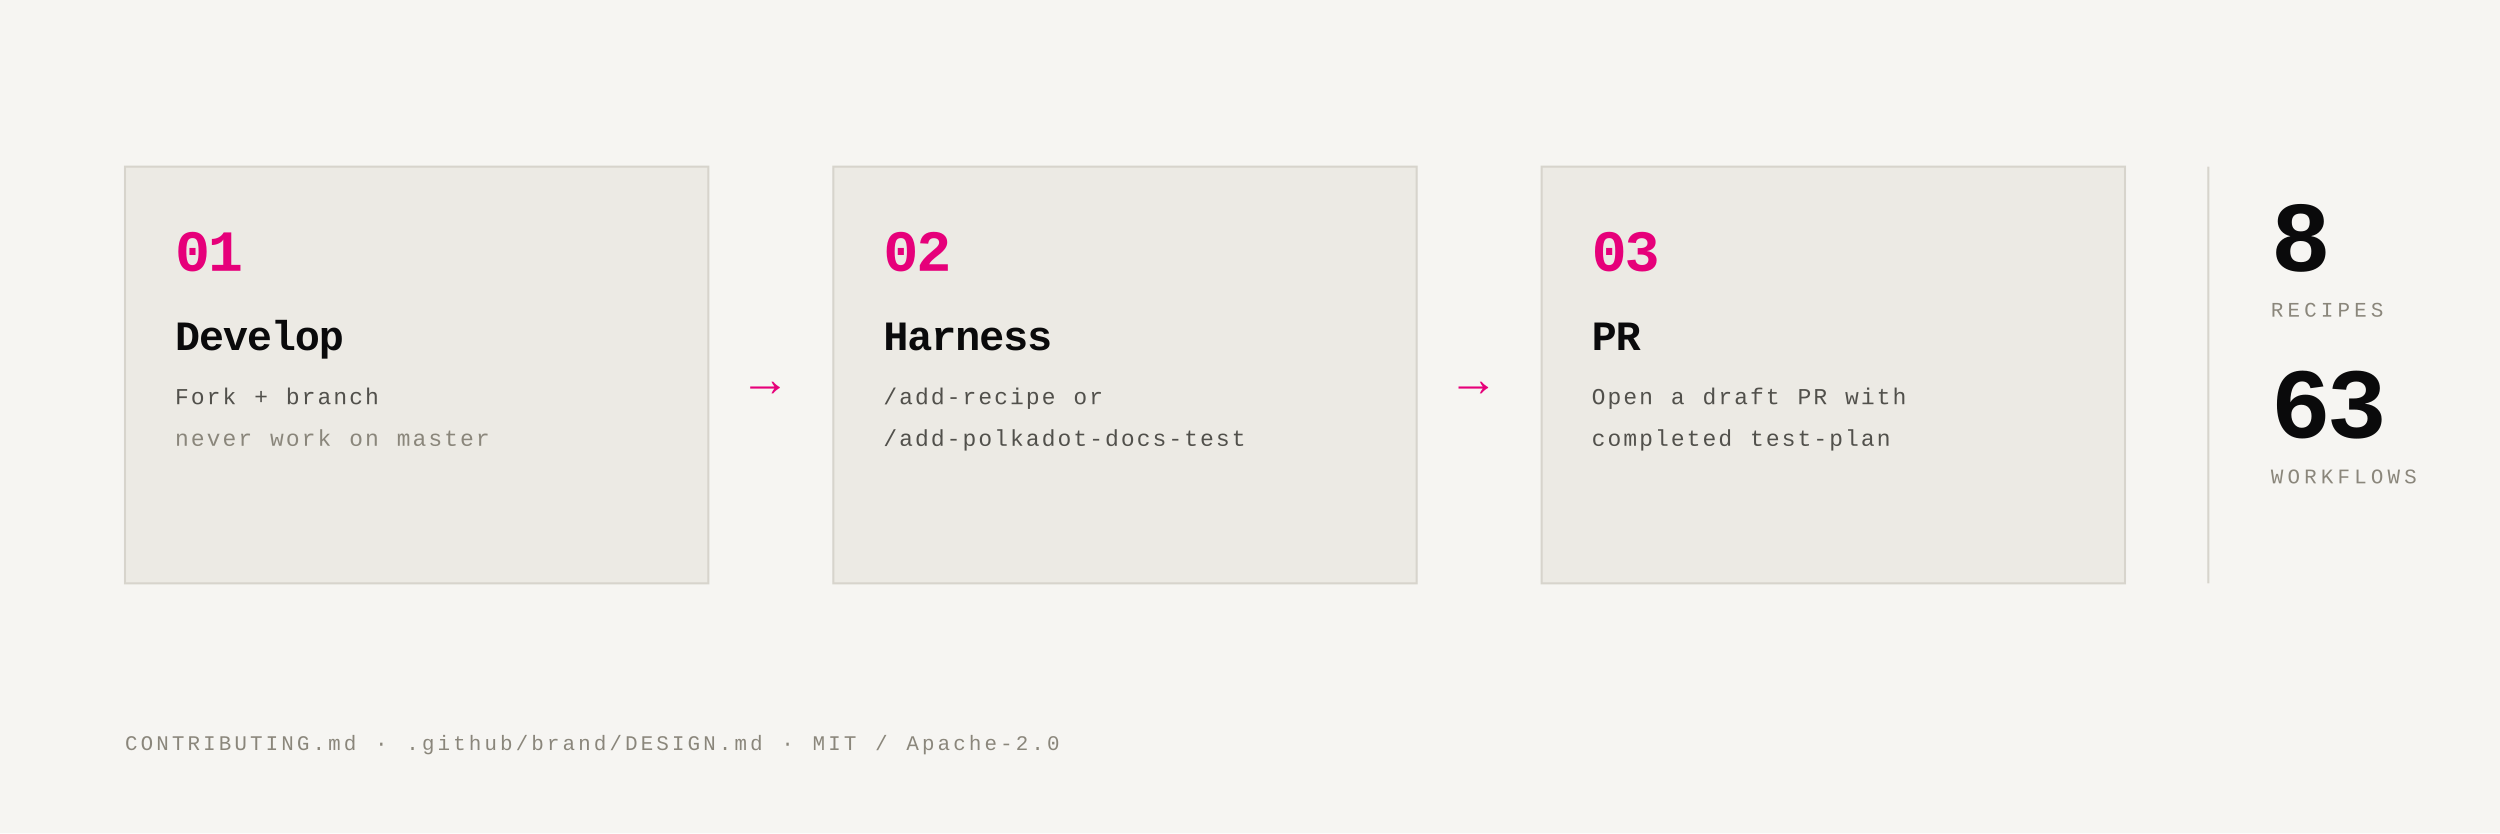
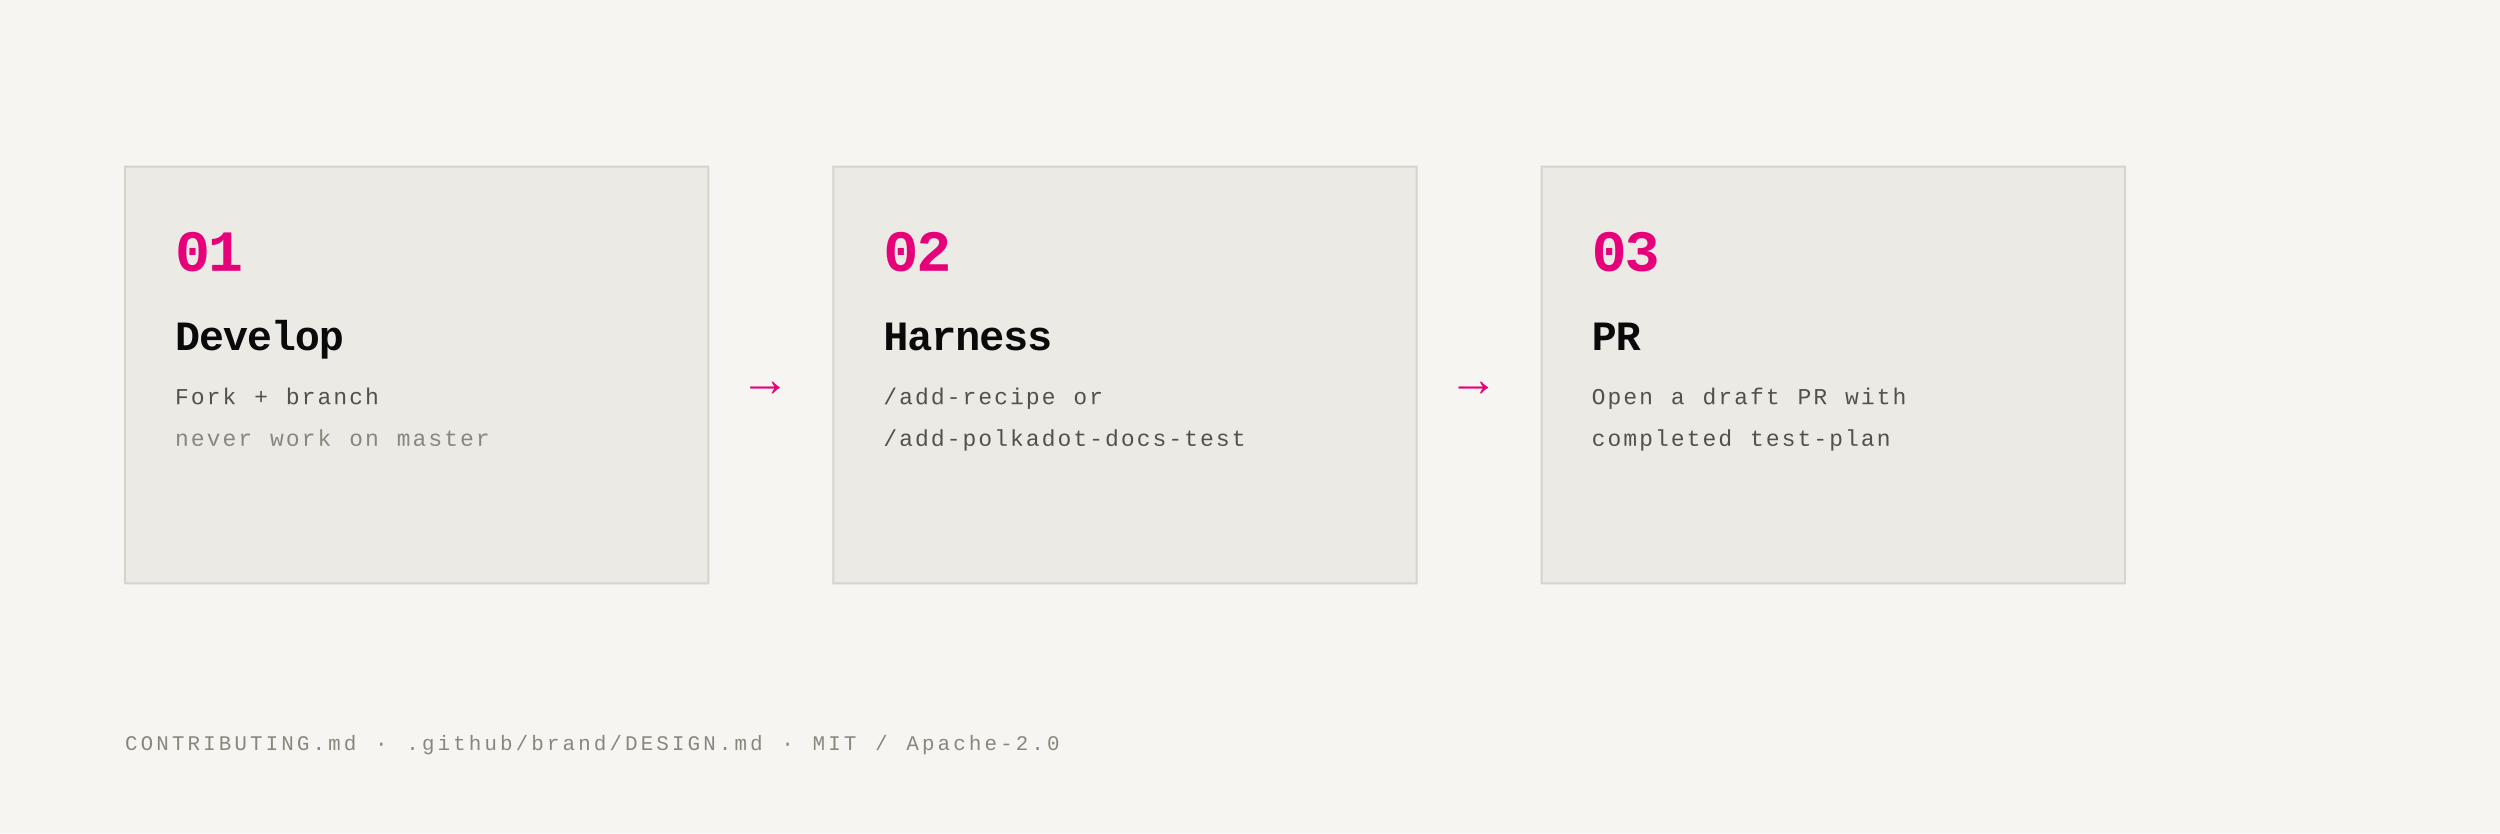
<svg xmlns="http://www.w3.org/2000/svg" viewBox="0 0 1200 400" shape-rendering="geometricPrecision" role="img" aria-label="How to contribute to the Polkadot Cookbook">
  <rect width="1200" height="400" fill="#F6F5F2" />
  <rect x="60" y="80" width="280" height="200" fill="#ECEAE4" stroke="#D7D4CC" stroke-width="1" />
  <text x="84" y="130" font-family="'JetBrains Mono', ui-monospace, Menlo, Consolas, 'Courier New', monospace" font-size="28" font-weight="800" fill="#E6007A" letter-spacing="-1">01</text>
  <text x="84" y="168" font-family="'JetBrains Mono', ui-monospace, Menlo, Consolas, 'Courier New', monospace" font-size="20" font-weight="700" fill="#0A0A0B" letter-spacing="-.5">Develop</text>
  <text x="84" y="194" font-family="'JetBrains Mono', ui-monospace, Menlo, Consolas, 'Courier New', monospace" font-size="11" fill="#51504B" letter-spacing="1">Fork + branch</text>
  <text x="84" y="214" font-family="'JetBrains Mono', ui-monospace, Menlo, Consolas, 'Courier New', monospace" font-size="11" fill="#8A867B" letter-spacing="1">never work on master</text>
  <text x="360" y="190" font-family="'JetBrains Mono', ui-monospace, Menlo, Consolas, 'Courier New', monospace" font-size="24" fill="#E6007A">→</text>
  <rect x="400" y="80" width="280" height="200" fill="#ECEAE4" stroke="#D7D4CC" stroke-width="1" />
  <text x="424" y="130" font-family="'JetBrains Mono', ui-monospace, Menlo, Consolas, 'Courier New', monospace" font-size="28" font-weight="800" fill="#E6007A" letter-spacing="-1">02</text>
  <text x="424" y="168" font-family="'JetBrains Mono', ui-monospace, Menlo, Consolas, 'Courier New', monospace" font-size="20" font-weight="700" fill="#0A0A0B" letter-spacing="-.5">Harness</text>
  <text x="424" y="194" font-family="'JetBrains Mono', ui-monospace, Menlo, Consolas, 'Courier New', monospace" font-size="11" fill="#51504B" letter-spacing="1">/add-recipe or</text>
  <text x="424" y="214" font-family="'JetBrains Mono', ui-monospace, Menlo, Consolas, 'Courier New', monospace" font-size="11" fill="#51504B" letter-spacing="1">/add-polkadot-docs-test</text>
  <text x="700" y="190" font-family="'JetBrains Mono', ui-monospace, Menlo, Consolas, 'Courier New', monospace" font-size="24" fill="#E6007A">→</text>
  <rect x="740" y="80" width="280" height="200" fill="#ECEAE4" stroke="#D7D4CC" stroke-width="1" />
  <text x="764" y="130" font-family="'JetBrains Mono', ui-monospace, Menlo, Consolas, 'Courier New', monospace" font-size="28" font-weight="800" fill="#E6007A" letter-spacing="-1">03</text>
  <text x="764" y="168" font-family="'JetBrains Mono', ui-monospace, Menlo, Consolas, 'Courier New', monospace" font-size="20" font-weight="700" fill="#0A0A0B" letter-spacing="-.5">PR</text>
  <text x="764" y="194" font-family="'JetBrains Mono', ui-monospace, Menlo, Consolas, 'Courier New', monospace" font-size="11" fill="#51504B" letter-spacing="1">Open a draft PR with</text>
  <text x="764" y="214" font-family="'JetBrains Mono', ui-monospace, Menlo, Consolas, 'Courier New', monospace" font-size="11" fill="#51504B" letter-spacing="1">completed test-plan</text>
-   <line x1="1060" y1="80" x2="1060" y2="280" stroke="#D7D4CC" stroke-width="1" />
-   <text x="1090" y="130" font-family="'JetBrains Mono', ui-monospace, Menlo, Consolas, 'Courier New', monospace" font-size="48" font-weight="800" fill="#0A0A0B" letter-spacing="-2">8</text>
-   <text x="1090" y="152" font-family="'JetBrains Mono', ui-monospace, Menlo, Consolas, 'Courier New', monospace" font-size="10" fill="#8A867B" letter-spacing="2">RECIPES</text>
-   <text x="1090" y="210" font-family="'JetBrains Mono', ui-monospace, Menlo, Consolas, 'Courier New', monospace" font-size="48" font-weight="800" fill="#0A0A0B" letter-spacing="-2">63</text>
-   <text x="1090" y="232" font-family="'JetBrains Mono', ui-monospace, Menlo, Consolas, 'Courier New', monospace" font-size="10" fill="#8A867B" letter-spacing="2">WORKFLOWS</text>
  <text x="60" y="360" font-family="'JetBrains Mono', ui-monospace, Menlo, Consolas, 'Courier New', monospace" font-size="10" fill="#8A867B" letter-spacing="1.5">CONTRIBUTING.md · .github/brand/DESIGN.md · MIT / Apache-2.0</text>
</svg>
